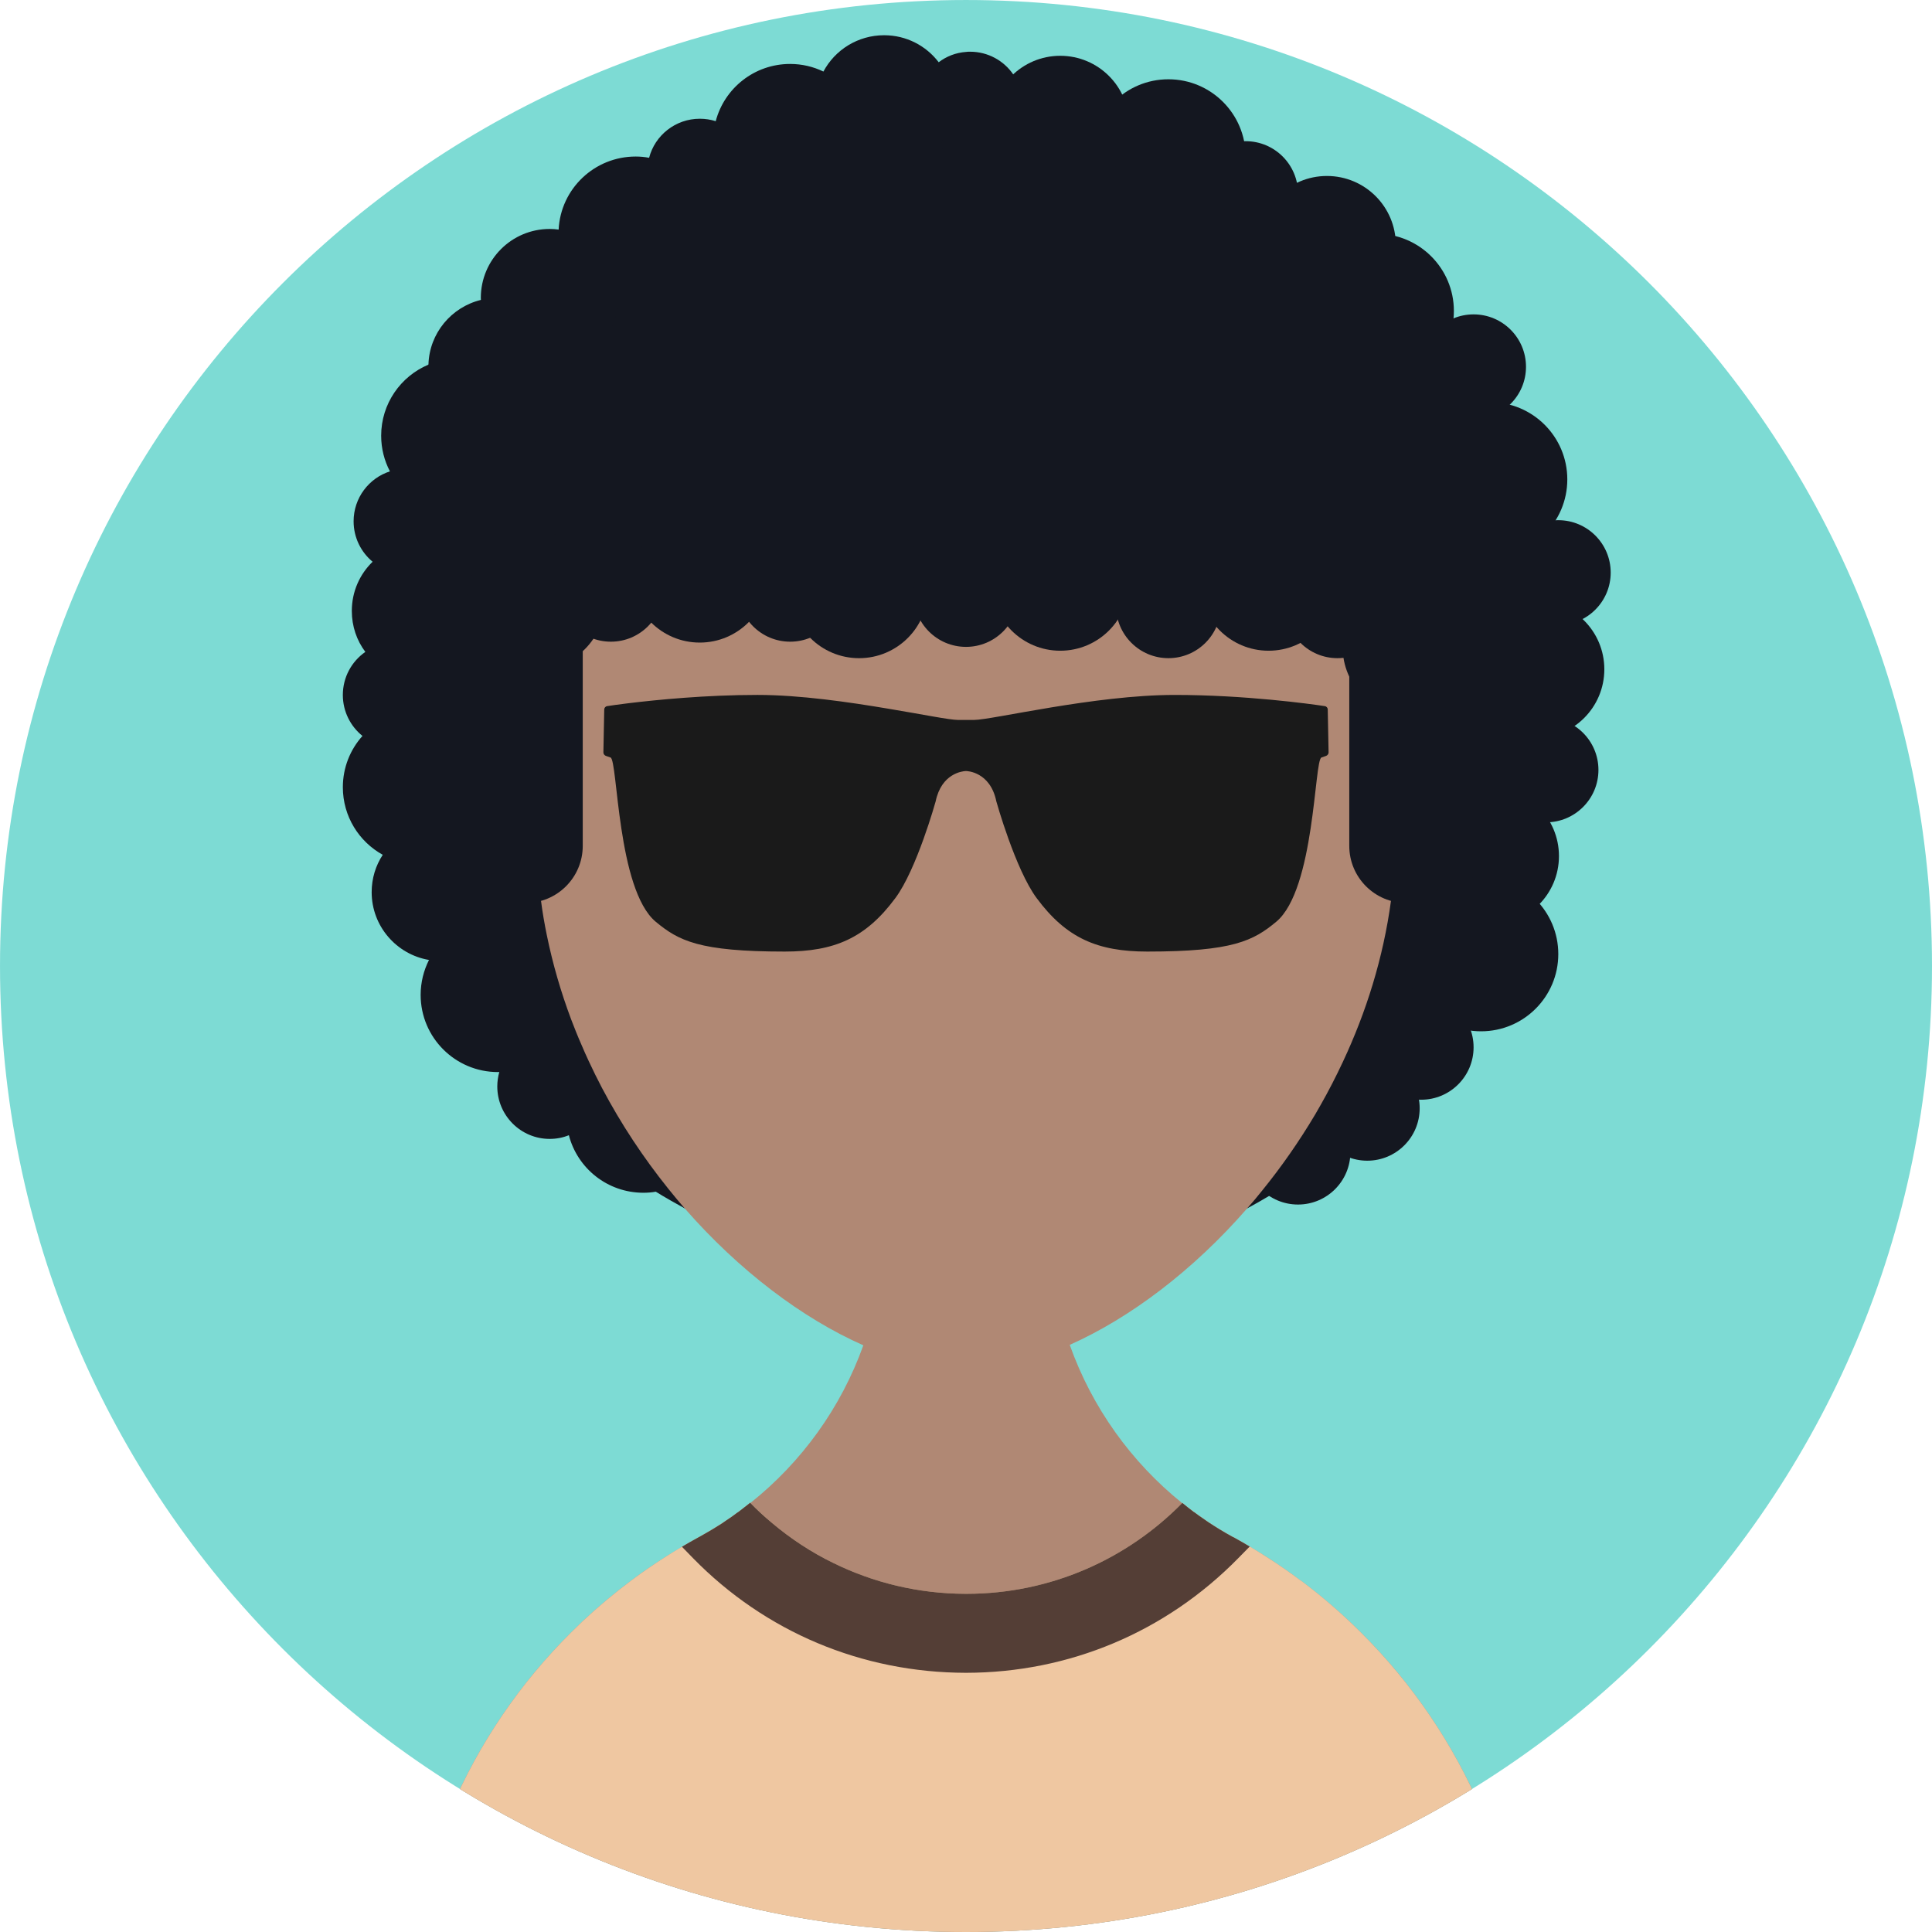
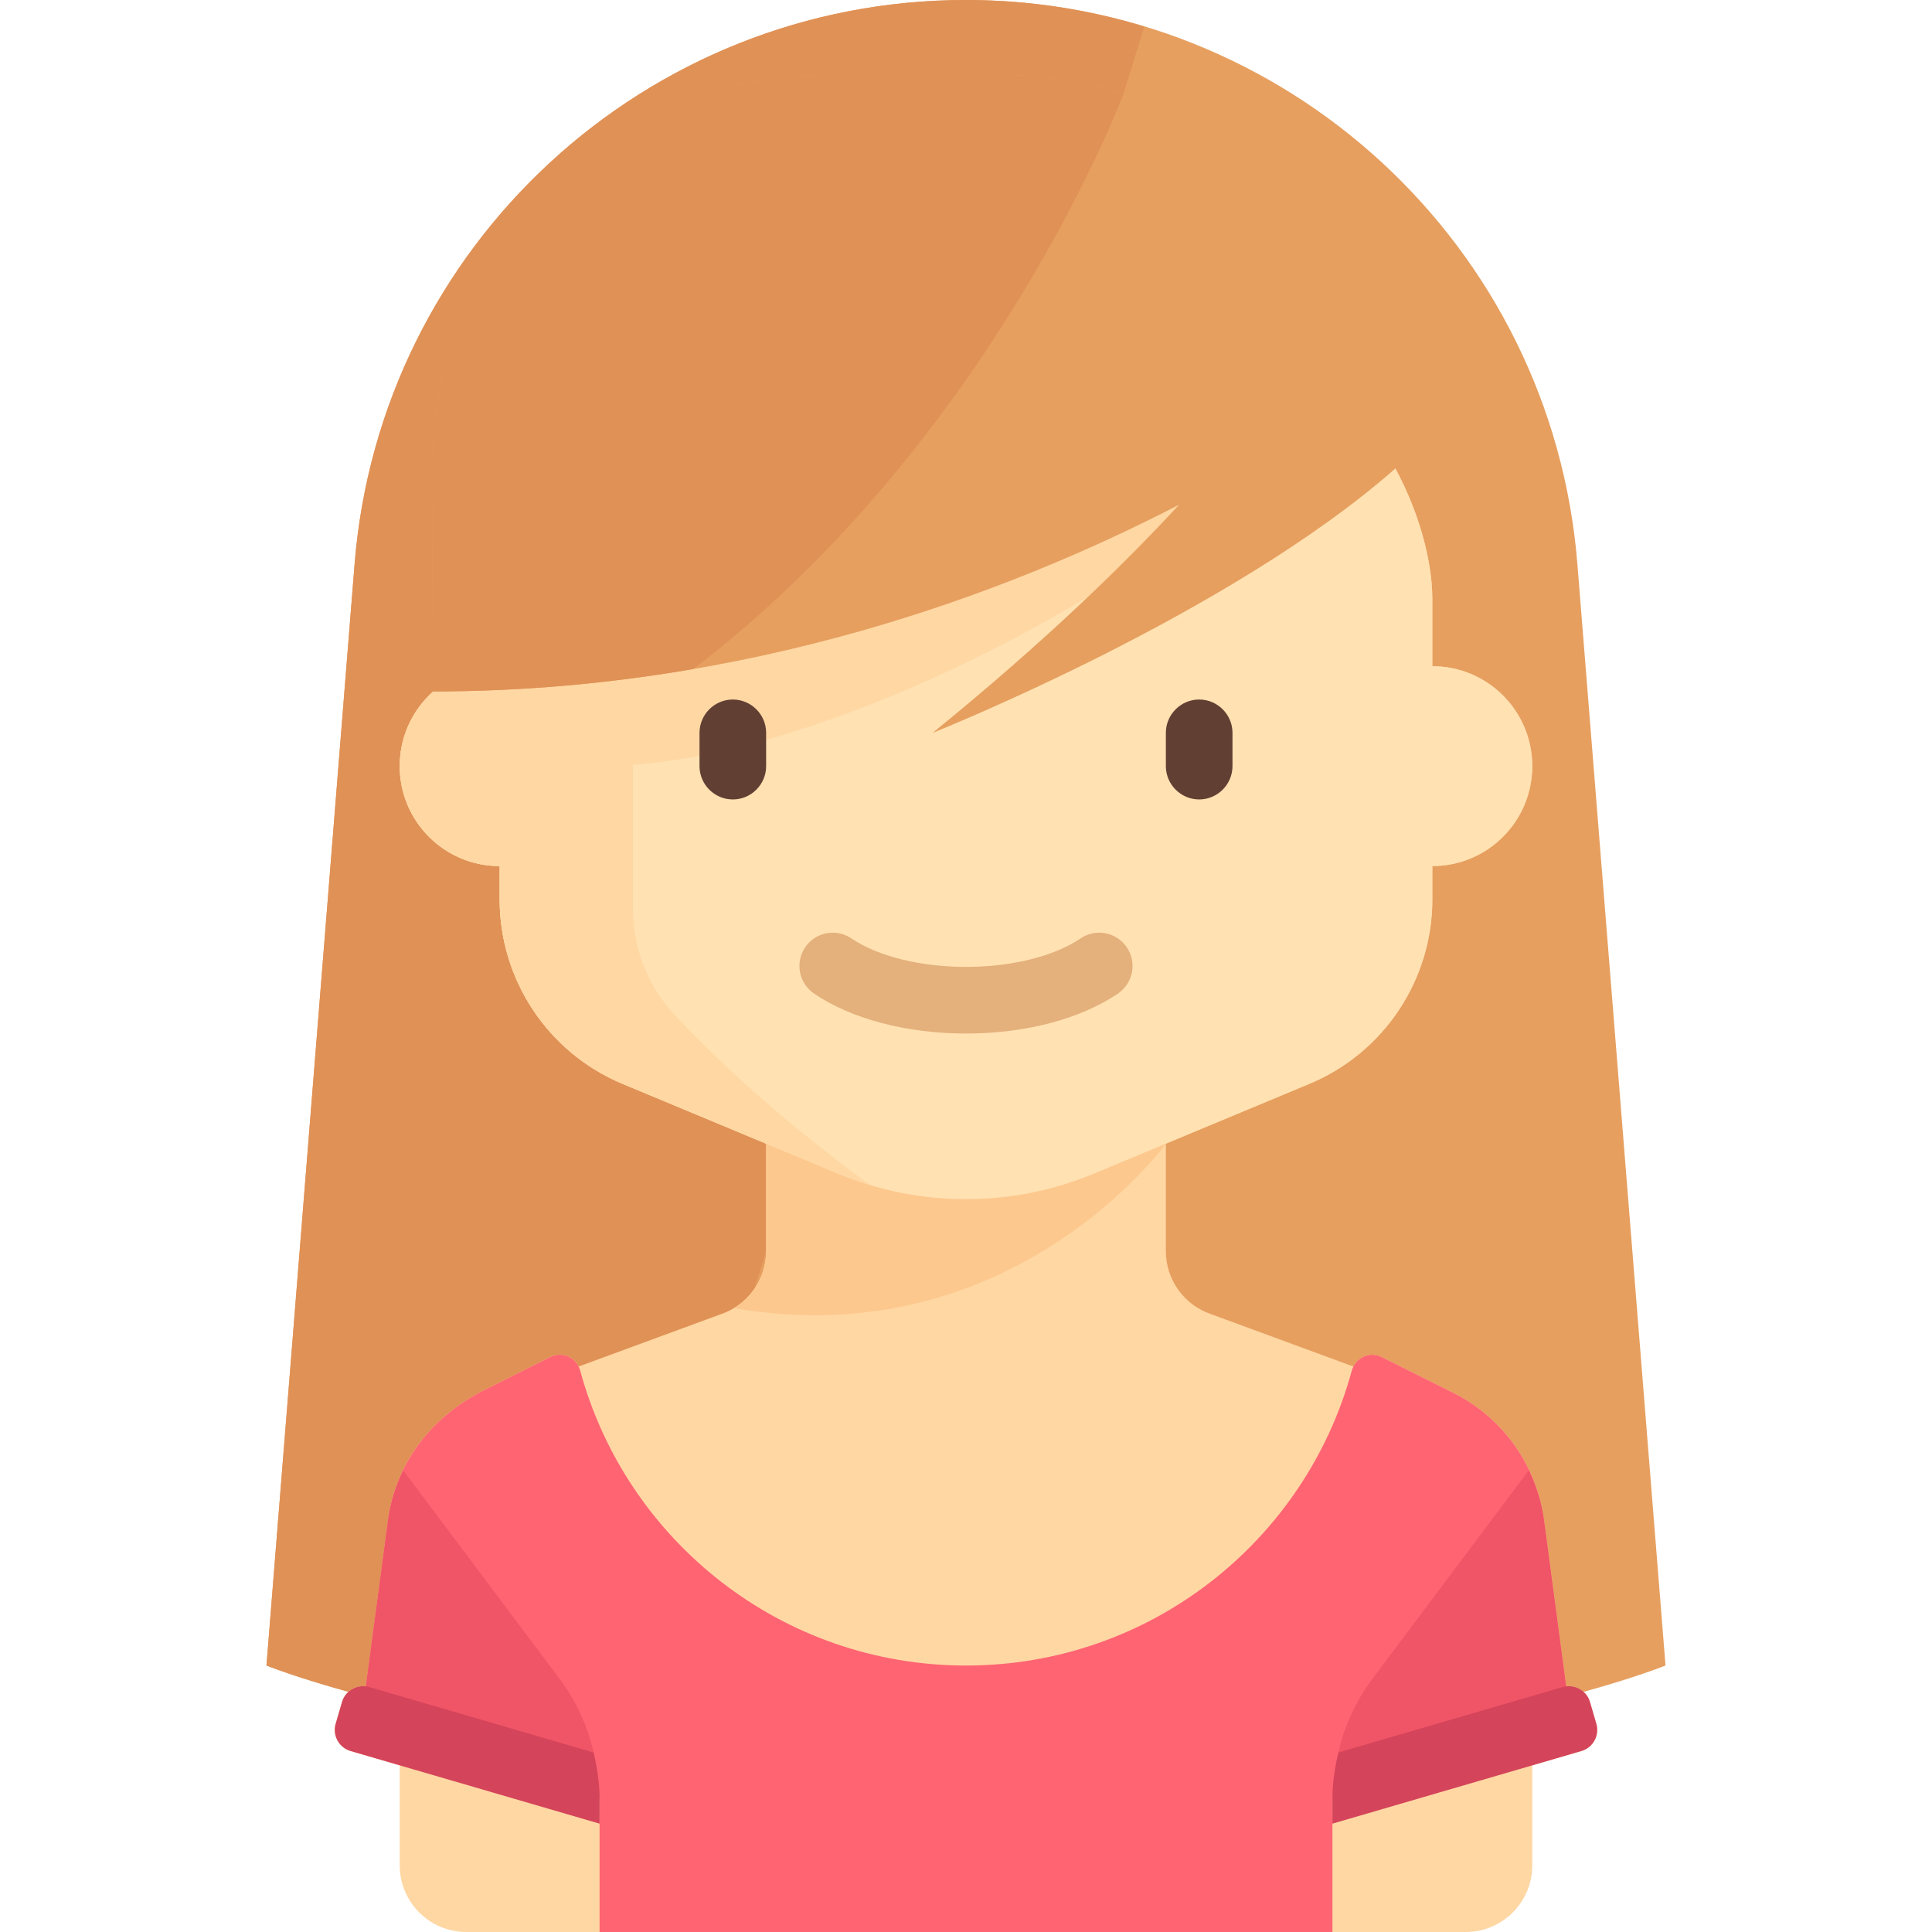
- <svg xmlns="http://www.w3.org/2000/svg" xmlns:xlink="http://www.w3.org/1999/xlink" version="1.1" id="Capa_1" x="0px" y="0px" viewBox="0 0 188.149 188.149" style="enable-background:new 0 0 188.149 188.149;" xml:space="preserve">
+ <svg xmlns="http://www.w3.org/2000/svg" version="1.1" id="Layer_1" x="0px" y="0px" viewBox="0 0 464 464" style="enable-background:new 0 0 464 464;" xml:space="preserve">
  <g>
-     <defs>
-       <circle id="SVGID_1_" cx="94.075" cy="94.075" r="94.074" />
-     </defs>
-     <use xlink:href="#SVGID_1_" style="overflow:visible;fill:#7DDBD4;" />
-     <clipPath id="SVGID_2_">
-       <use xlink:href="#SVGID_1_" style="overflow:visible;" />
-     </clipPath>
-     <g style="clip-path:url(#SVGID_2_);">
-       <path style="fill:#141720;" d="M151.952,66.682c0,1.625-0.072,3.229-0.195,4.822c-0.227,2.704-0.638,5.346-1.213,7.927    c-0.802,3.588-1.943,7.043-3.383,10.333c-1.357,3.136-2.992,6.127-4.863,8.934c-1.49,2.242-3.136,4.37-4.914,6.374    c-0.442,0.494-0.885,0.977-1.337,1.45c-1.48,1.573-3.054,3.043-4.698,4.421c-0.422,0.36-0.843,0.71-1.275,1.049    c-2.046,1.634-4.215,3.136-6.477,4.472c-0.699,0.422-1.419,0.823-2.139,1.214c-5.799,3.125-12.194,5.284-18.959,6.261    c-2.745,0.411-5.563,0.617-8.42,0.617c-2.817,0-5.583-0.206-8.287-0.597c-6.827-0.977-13.273-3.146-19.113-6.281    c-0.956-0.524-1.902-1.06-2.817-1.625c-2.787-1.707-5.408-3.64-7.855-5.788c-0.268-0.227-0.545-0.463-0.802-0.709    c-1.83-1.655-3.557-3.434-5.161-5.315c-0.298-0.35-0.596-0.699-0.884-1.059c-2.416-2.971-4.545-6.179-6.343-9.592    c-0.175-0.329-0.339-0.658-0.504-0.987c-1.398-2.786-2.581-5.706-3.527-8.729c-0.185-0.606-0.36-1.213-0.524-1.82    c-0.864-3.126-1.471-6.354-1.789-9.674c-0.051-0.555-0.103-1.11-0.144-1.676c-0.082-1.327-0.134-2.673-0.134-4.021    c0-0.812,0.021-1.614,0.052-2.416c0.01-0.401,0.031-0.791,0.062-1.192c0.154-2.622,0.493-5.203,0.997-7.721    c0.113-0.566,0.236-1.131,0.36-1.687c0.463-2.005,1.028-3.979,1.697-5.891c0.236-0.699,0.493-1.398,0.761-2.077    c0.812-2.108,1.758-4.154,2.807-6.128c0.833-1.573,1.738-3.105,2.714-4.585c0.627-0.966,1.285-1.902,1.974-2.827    c0.75-1.018,1.542-2.005,2.365-2.961c1.439-1.697,2.971-3.3,4.585-4.792c0.555-0.524,1.11-1.028,1.686-1.521    c2.169-1.881,4.472-3.599,6.909-5.13c0.822-0.524,1.655-1.028,2.508-1.501c1.234-0.699,2.498-1.358,3.794-1.964    c0.802-0.38,1.614-0.74,2.437-1.08c2.426-1.007,4.924-1.851,7.505-2.529c1.295-0.339,2.611-0.627,3.948-0.873    c2.015-0.38,4.061-0.658,6.148-0.823c1.048-0.082,2.107-0.134,3.177-0.154c0.463-0.01,0.925-0.02,1.398-0.02    c1.11,0,2.21,0.031,3.3,0.093c0.699,0.041,1.398,0.092,2.087,0.154c2.91,0.268,5.747,0.751,8.503,1.44    c0.638,0.154,1.265,0.319,1.892,0.494c3.115,0.884,6.117,2.015,8.996,3.382c0.822,0.391,1.625,0.792,2.427,1.224    c1.501,0.791,2.95,1.655,4.369,2.581c0.247,0.165,0.504,0.329,0.751,0.494c1.974,1.336,3.876,2.796,5.665,4.37    c1.192,1.018,2.323,2.097,3.413,3.229c1.707,1.737,3.301,3.578,4.761,5.521c0.298,0.38,0.586,0.761,0.852,1.151    c1.44,1.995,2.745,4.071,3.918,6.241c0.216,0.391,0.421,0.792,0.616,1.182c1.923,3.753,3.444,7.732,4.514,11.896    c0.545,2.118,0.967,4.277,1.265,6.477C151.768,61.336,151.952,63.989,151.952,66.682z" />
-       <path style="fill:#141720;" d="M58.639,105.803c0,0.051,0,0.103-0.01,0.154c-0.051,1.861-1.09,3.465-2.622,4.308    c-0.196,0.113-0.391,0.216-0.607,0.288c-0.576,0.237-1.213,0.36-1.871,0.36c-2.817,0-5.1-2.292-5.1-5.11    c0-0.483,0.072-0.956,0.195-1.408c0.124-0.432,0.309-0.843,0.535-1.213c0.884-1.48,2.509-2.478,4.37-2.478    c0.462,0,0.905,0.062,1.326,0.175c0.658,0.164,1.254,0.462,1.769,0.863c0.442,0.339,0.822,0.74,1.141,1.203    C58.32,103.757,58.639,104.744,58.639,105.803z" />
-       <path style="fill:#141720;" d="M44.646,50.767c0,0.987-0.288,1.913-0.782,2.694c-0.895,1.45-2.498,2.406-4.328,2.406    c-0.802,0-1.553-0.185-2.231-0.514c-0.37-0.175-0.709-0.401-1.018-0.648c-1.131-0.936-1.851-2.354-1.851-3.938    c0-2.282,1.491-4.205,3.537-4.863c0.494-0.165,1.018-0.247,1.563-0.247c0.195,0,0.391,0.011,0.586,0.042    c2.282,0.247,4.102,2.005,4.452,4.256C44.625,50.222,44.646,50.489,44.646,50.767z" />
-       <path style="fill:#141720;" d="M73.249,16.664c0,1.11-0.36,2.149-0.957,2.981c-0.699,0.977-1.748,1.696-2.95,1.984    c-0.381,0.093-0.782,0.144-1.193,0.144c-2.447,0-4.493-1.717-4.986-4.02c-0.082-0.35-0.124-0.72-0.124-1.09    c0-0.452,0.062-0.884,0.175-1.295c0.566-2.19,2.57-3.804,4.935-3.804c0.545,0,1.059,0.082,1.552,0.237    c0.853,0.277,1.604,0.761,2.201,1.408C72.735,14.114,73.249,15.327,73.249,16.664z" />
-       <circle style="fill:#141720;" cx="121.308" cy="18.853" r="5.104" />
-       <path style="fill:#141720;" d="M43.597,67.68c0,0.648-0.124,1.275-0.35,1.84c-0.74,1.912-2.591,3.27-4.76,3.27    c-0.72,0-1.399-0.144-2.015-0.411c-0.422-0.185-0.812-0.432-1.172-0.709c-1.162-0.936-1.912-2.375-1.912-3.989    c0-1.738,0.864-3.27,2.19-4.195c0.226-0.154,0.473-0.298,0.73-0.411c0.658-0.319,1.398-0.494,2.18-0.494    c2.159,0,4.01,1.336,4.75,3.229C43.474,66.384,43.597,67.021,43.597,67.68z" />
-       <circle style="fill:#141720;" cx="133.152" cy="107.931" r="5.104" />
-       <circle style="fill:#141720;" cx="138.402" cy="101.993" r="5.104" />
-       <circle style="fill:#141720;" cx="126.407" cy="112.201" r="5.104" />
-       <path style="fill:#141720;" d="M99.579,10.135c0,1.902-1.038,3.558-2.581,4.432c-0.75,0.432-1.614,0.678-2.529,0.678    c-0.134,0-0.257,0-0.391-0.021c-0.998-0.072-1.913-0.432-2.663-1.007c-1.244-0.925-2.046-2.416-2.046-4.082    c0-0.401,0.041-0.781,0.134-1.151c0.267-1.193,0.966-2.221,1.912-2.92c0.75-0.576,1.665-0.936,2.663-1.007    c0.134-0.021,0.257-0.021,0.391-0.021c1.748,0,3.29,0.874,4.205,2.21c0.37,0.535,0.648,1.152,0.792,1.81    C99.538,9.405,99.579,9.765,99.579,10.135z" />
-       <circle style="fill:#141720;" cx="143.506" cy="35.72" r="5.104" />
-       <path style="fill:#141720;" d="M56.007,96.889c0,0.833-0.134,1.624-0.391,2.375c-0.185,0.576-0.442,1.11-0.761,1.614    c-1.059,1.696-2.786,2.94-4.812,3.362c-0.452,0.102-0.936,0.154-1.419,0.154c-0.041,0.01-0.092,0.01-0.133,0.01    c-4.154,0-7.526-3.362-7.526-7.516c0-1.224,0.298-2.386,0.813-3.403c0.154-0.309,0.329-0.606,0.535-0.884    c1.357-1.954,3.619-3.238,6.179-3.238c0.216,0,0.432,0.01,0.647,0.031c1.552,0.133,2.972,0.74,4.112,1.676    C54.938,92.447,56.007,94.545,56.007,96.889z" />
-       <path style="fill:#141720;" d="M70.185,108.641c0,3.31-2.138,6.118-5.11,7.115c-0.391,0.134-0.791,0.236-1.213,0.298    c-0.391,0.072-0.792,0.103-1.203,0.103c-3.496,0-6.426-2.375-7.259-5.603c-0.092-0.318-0.165-0.658-0.195-0.997    c-0.041-0.298-0.062-0.607-0.062-0.915c0-2.077,0.843-3.948,2.19-5.305c0.144-0.144,0.288-0.278,0.432-0.391    c1.316-1.152,3.023-1.83,4.894-1.83C66.813,101.115,70.185,104.487,70.185,108.641z" />
-       <path style="fill:#141720;" d="M52.162,42.429c0,4.154-3.362,7.526-7.516,7.526h-0.072c-2.025-0.021-3.866-0.843-5.212-2.18    c-0.556-0.535-1.028-1.172-1.388-1.871c-0.545-1.039-0.854-2.221-0.854-3.475c0-3.115,1.902-5.788,4.606-6.919    c0.894-0.391,1.882-0.596,2.92-0.596c0.339,0,0.668,0.021,0.997,0.072c3.331,0.432,5.963,3.043,6.426,6.364    C52.131,41.699,52.162,42.059,52.162,42.429z" />
-       <circle style="fill:#141720;" cx="113.786" cy="15.242" r="7.521" />
-       <path style="fill:#141720;" d="M84.476,13.744c0,0.966-0.185,1.892-0.524,2.745c-1.09,2.796-3.814,4.781-7.002,4.781    c-1.758,0-3.383-0.607-4.658-1.625c-1.614-1.265-2.683-3.177-2.827-5.356c-0.021-0.175-0.031-0.36-0.031-0.545    c0-0.668,0.092-1.326,0.267-1.943c0.843-3.208,3.763-5.573,7.248-5.573c1.162,0,2.262,0.268,3.239,0.74    c1.316,0.617,2.416,1.604,3.167,2.838C84.065,10.947,84.476,12.294,84.476,13.744z" />
-       <path style="fill:#141720;" d="M48.43,76.666c0,1.789-0.627,3.434-1.676,4.719c-1.378,1.706-3.485,2.796-5.85,2.796    c-0.73,0-1.45-0.103-2.118-0.309c-0.524-0.144-1.038-0.359-1.511-0.627c-2.313-1.275-3.886-3.742-3.886-6.58    c0-1.922,0.72-3.671,1.912-4.997c0.298-0.36,0.648-0.689,1.028-0.966c1.265-0.987,2.858-1.563,4.575-1.563    c0.822,0,1.604,0.134,2.344,0.38C46.25,70.497,48.43,73.335,48.43,76.666z" />
-       <circle style="fill:#141720;" cx="134.066" cy="30.285" r="7.521" />
-       <circle style="fill:#141720;" cx="145.111" cy="46.687" r="7.522" />
-       <path style="fill:#141720;" d="M69.434,22.76c0,4.154-3.372,7.526-7.526,7.526c-0.607,0-1.193-0.072-1.758-0.216    c-2.776-0.658-4.956-2.868-5.583-5.665c-0.124-0.524-0.185-1.08-0.185-1.645c0-0.133,0-0.267,0.021-0.401    c0.195-3.968,3.485-7.115,7.505-7.115c0.442,0,0.884,0.041,1.306,0.123c0.884,0.144,1.717,0.453,2.457,0.884    c1.943,1.121,3.331,3.074,3.671,5.377C69.404,22,69.434,22.37,69.434,22.76z" />
-       <path style="fill:#141720;" d="M49.622,86.885c0,0.884-0.174,1.737-0.483,2.509c-0.997,2.457-3.414,4.195-6.23,4.195h-0.092    c-0.36-0.01-0.699-0.041-1.039-0.103c-3.167-0.535-5.583-3.29-5.583-6.601c0-1.347,0.391-2.591,1.08-3.64    c0.278-0.432,0.607-0.832,0.987-1.193c1.203-1.172,2.837-1.881,4.647-1.881c1.429,0,2.755,0.453,3.845,1.213    C48.492,82.598,49.622,84.603,49.622,86.885z" />
-       <path style="fill:#141720;" d="M55.143,35.715c0,2.365-1.224,4.441-3.074,5.634c-1.049,0.689-2.303,1.079-3.64,1.079    c-2.272,0-4.277-1.131-5.501-2.858c-0.761-1.09-1.213-2.426-1.213-3.855c0-0.072,0-0.134,0.01-0.206    c0.083-3.064,2.242-5.604,5.11-6.302c0.504-0.134,1.039-0.196,1.594-0.196c0.535,0,1.059,0.062,1.553,0.186    c2.899,0.688,5.068,3.249,5.151,6.323C55.143,35.581,55.143,35.653,55.143,35.715z" />
-       <circle style="fill:#141720;" cx="103.253" cy="12.143" r="6.71" />
-       <path style="fill:#141720;" d="M47.679,59.496c0,1.121-0.267,2.169-0.75,3.095c-0.771,1.491-2.087,2.653-3.691,3.218    c-0.709,0.257-1.48,0.401-2.272,0.401c-1.84,0-3.506-0.74-4.719-1.943c-0.247-0.246-0.473-0.504-0.669-0.781    c-0.833-1.11-1.316-2.488-1.316-3.989c0-1.881,0.771-3.578,2.025-4.791c0.411-0.411,0.874-0.761,1.377-1.039    c0.977-0.555,2.098-0.874,3.3-0.874c1.039,0,2.025,0.236,2.899,0.668c0.946,0.442,1.769,1.1,2.406,1.923    C47.155,56.514,47.679,57.943,47.679,59.496z" />
-       <circle style="fill:#141720;" cx="149.53" cy="65.179" r="6.709" />
-       <circle style="fill:#141720;" cx="145.111" cy="83.371" r="6.709" />
-       <path style="fill:#141720;" d="M60.243,29.011c0,0.36-0.031,0.72-0.093,1.059c-0.411,2.673-2.416,4.812-5.017,5.449    c-0.514,0.134-1.049,0.195-1.604,0.195c-2.56,0-4.791-1.44-5.912-3.557c-0.483-0.884-0.761-1.882-0.782-2.951    c-0.01-0.062-0.01-0.134-0.01-0.196c0-3.711,3.002-6.713,6.704-6.713c0.298,0,0.586,0.021,0.874,0.062    c0.647,0.083,1.275,0.257,1.851,0.524C58.608,23.912,60.243,26.267,60.243,29.011z" />
-       <circle style="fill:#141720;" cx="129.223" cy="23.847" r="6.71" />
-       <path style="fill:#141720;" d="M92.804,10.135c0,1.532-0.514,2.951-1.388,4.082c-1.224,1.604-3.146,2.632-5.315,2.632    c-0.751,0-1.48-0.124-2.149-0.36c-2.498-0.833-4.328-3.095-4.544-5.809c-0.011-0.185-0.021-0.36-0.021-0.545    c0-1.141,0.288-2.221,0.802-3.167c1.121-2.107,3.352-3.537,5.912-3.537c2.169,0,4.092,1.028,5.315,2.632    c0.617,0.792,1.059,1.738,1.265,2.766C92.763,9.251,92.804,9.683,92.804,10.135z" />
-       <path style="fill:#B08874;" d="M148.611,197.626v0.011H39.536v-0.011c0-15.124,6.148-28.798,16.101-38.668    c0.37-0.37,0.74-0.73,1.121-1.09c1.521-1.419,3.115-2.756,4.781-3.999c0.514-0.381,1.038-0.762,1.563-1.121    c1.08-0.74,2.19-1.449,3.321-2.107c0.535-0.319,1.08-0.628,1.625-0.926c0.01-0.021,0.031-0.021,0.031-0.021    c0.442-0.236,0.874-0.493,1.306-0.761c0.329-0.185,0.647-0.38,0.956-0.597c0.946-0.607,1.871-1.265,2.745-1.963v-0.011    c4.966-3.958,8.811-9.253,10.991-15.35c0.812-2.252,1.388-4.617,1.717-7.054c0.195-1.501,0.298-3.032,0.298-4.585l7.989,0.041    l8.132,0.041c0,1.522,0.103,3.013,0.288,4.482c0.318,2.427,0.884,4.791,1.676,7.032c2.169,6.107,5.994,11.423,10.949,15.412    c0.37,0.288,0.74,0.576,1.121,0.854c0,0,0.01,0,0.021,0.011c0.288,0.226,0.586,0.432,0.885,0.627    c0.082,0.071,0.174,0.134,0.267,0.185c0.082,0.062,0.154,0.113,0.236,0.165c0.031,0.021,0.062,0.041,0.093,0.062    c0.339,0.226,0.689,0.442,1.038,0.658c0.422,0.257,0.853,0.514,1.285,0.75c0.072,0.021,0.134,0.052,0.186,0.093    c0.483,0.268,0.967,0.545,1.439,0.833c0.627,0.359,1.244,0.74,1.851,1.131c1.079,0.699,2.118,1.419,3.146,2.2h0.021    c2.076,1.552,4.04,3.249,5.87,5.079C142.493,168.9,148.611,182.533,148.611,197.626z" />
-       <path style="fill:#EFC7A1;" d="M148.611,197.626H39.536c0-15.124,6.148-28.798,16.101-38.668c0.37-0.37,0.74-0.73,1.121-1.09    c1.521-1.419,3.115-2.756,4.781-3.999c0.514-0.381,1.038-0.762,1.563-1.121c1.08-0.74,2.18-1.449,3.31-2.118    c0.535-0.318,1.08-0.627,1.625-0.925c0.021-0.021,0.041-0.011,0.041-0.011v-0.01c0.874-0.483,1.737-1.008,2.57-1.563    c0.391-0.257,0.771-0.524,1.151-0.812c0.041-0.02,0.072-0.052,0.113-0.072c0.277-0.206,0.555-0.422,0.833-0.647    c0.103-0.083,0.206-0.165,0.309-0.247h0.01c0.01,0.011,0.01,0.011,0.021,0.02c0.658,0.679,1.357,1.316,2.077,1.933    c0,0.011,0,0.011,0.01,0.011c1.82,1.532,3.825,2.848,5.984,3.907c3.886,1.912,8.256,2.991,12.882,3.002h0.083    c8.225,0,15.659-3.394,21.004-8.832l0.011-0.01l0.01-0.011c0.381,0.318,0.771,0.617,1.173,0.915    c0.267,0.206,0.545,0.401,0.833,0.597c0.082,0.062,0.174,0.123,0.267,0.185c0.082,0.062,0.154,0.113,0.236,0.165    c0.031,0.021,0.062,0.041,0.093,0.062c0.339,0.226,0.689,0.442,1.038,0.658c0.422,0.257,0.853,0.503,1.285,0.74    c0.072,0.021,0.124,0.062,0.186,0.092c0.483,0.268,0.977,0.545,1.449,0.833c0.628,0.37,1.244,0.751,1.841,1.142    c1.079,0.688,2.118,1.419,3.146,2.189h0.021c2.076,1.553,4.04,3.26,5.87,5.09C142.493,168.9,148.611,182.533,148.611,197.626z" />
+     <g>
+       <path style="fill:#E69F5F;" d="M400,400c0,0-58.904,24-168,24S63.999,400,63.999,400l21.157-264.465    C91.28,58.994,155.182,0,231.967,0h0.064c76.786,0,140.688,58.994,146.811,135.535L400,400z" />
+     </g>
+     <g>
+       <path style="fill:#E09156;" d="M274.813,6.378C261.245,2.26,246.891,0,232.031,0h-0.063C155.182,0,91.279,58.994,85.156,135.535    L63.999,400c0,0,28.876,11.71,83.467,18.769L274.813,6.378z" />
+     </g>
+     <path style="fill:#FFD7A3;" d="M383.388,413.991l-1.526-5.227c-0.737-2.525-3.197-4.073-5.727-3.751l-5.334-40.002   c-1.752-13.142-9.902-24.561-21.76-30.49l-17.232-8.616c-2.567-1.284-5.51-0.145-6.766,2.29l-34.103-12.548   c-6.534-2.178-10.94-8.292-10.94-15.179v-25.802l34.461-14.359C332.349,252.855,344,235.378,344,216v-8c13.255,0,24-10.745,24-24   s-10.745-24-24-24v-16c0-22.091-17.909-56-40-56h-144c-22.091,0-40,33.909-40,56v16c-13.255,0-24,10.745-24,24s10.745,24,24,24v8   c0,19.378,11.651,36.855,29.538,44.308l34.462,14.36v25.801c0,6.887-4.407,13.001-10.94,15.179l-34.101,12.547   c-1.242-2.438-4.179-3.583-6.742-2.302l-15.714,7.857c-13.41,6.705-21.552,18.121-23.304,31.262l-5.334,40.002   c-2.53-0.322-4.989,1.226-5.727,3.751l-1.526,5.227c-0.817,2.799,0.79,5.729,3.588,6.546l11.8,3.441V448c0,8.836,7.164,16,16,16h32   h176h32c8.836,0,16-7.164,16-16v-24.021l11.799-3.442C382.597,419.721,384.204,416.79,383.388,413.991z" />
+     <path style="fill:#FDC88E;" d="M280,274.667l-96,0.001v25.801c0,5.693-3.017,10.852-7.752,13.701   C243.173,325.733,280,274.667,280,274.667z" />
+     <path style="fill:#FFE1B2;" d="M344,160v-16c0-22.091-17.909-56-40-56h-144c-22.091,0-40,33.909-40,56v16   c-13.255,0-24,10.745-24,24s10.745,24,24,24v8c0,19.378,11.651,36.855,29.538,44.308l51.691,21.538   c9.75,4.063,20.208,6.154,30.77,6.154l0,0c10.562,0,21.019-2.092,30.769-6.154l51.694-21.539C332.349,252.855,344,235.378,344,216   v-8c13.255,0,24-10.745,24-24S357.255,160,344,160z" />
+     <g>
+       <path style="fill:#623F33;" d="M288,192L288,192c-4.4,0-8-3.6-8-8v-8c0-4.4,3.6-8,8-8l0,0c4.4,0,8,3.6,8,8v8    C296,188.4,292.399,192,288,192z" />
+     </g>
+     <g>
      <g>
-         <path style="fill:#543E36;" d="M121.704,150.609l-0.01,0.011l-1.121,1.141c-7.053,7.186-16.46,11.135-26.495,11.146     c-0.01,0-0.01,0-0.021,0c-10.148-0.021-19.545-3.989-26.567-11.166l-1.069-1.1l-0.01-0.011c0.535-0.318,1.08-0.627,1.625-0.925     c0.021-0.021,0.041-0.011,0.041-0.011v-0.01c0.442-0.247,0.874-0.494,1.306-0.751c0.318-0.195,0.637-0.391,0.956-0.597     c0.103-0.071,0.206-0.144,0.309-0.216c0.391-0.257,0.781-0.524,1.151-0.812c0.041-0.02,0.072-0.052,0.113-0.072     c0.277-0.216,0.565-0.432,0.833-0.647c0.103-0.083,0.206-0.165,0.309-0.247c0.01,0.011,0.01,0.011,0.02,0.02h0.01v0.011     c0.658,0.678,1.347,1.315,2.077,1.922c0,0.011,0,0.011,0.01,0.011c1.82,1.532,3.825,2.858,5.984,3.907     c3.886,1.912,8.256,2.991,12.882,3.002h0.083c8.225,0,15.659-3.394,21.004-8.832l0.011-0.01l0.01-0.011     c0.36,0.298,0.72,0.586,1.101,0.874c0,0,0.01,0,0.021,0.011c0.011,0.01,0.031,0.02,0.052,0.03     c0.267,0.206,0.545,0.401,0.833,0.597c0.082,0.062,0.174,0.123,0.267,0.185c0.082,0.062,0.154,0.113,0.236,0.165     c0.031,0.021,0.062,0.041,0.093,0.062c0.339,0.226,0.689,0.442,1.038,0.658c0.422,0.257,0.853,0.503,1.285,0.74     c0.072,0.021,0.124,0.062,0.186,0.092C120.739,150.044,121.232,150.321,121.704,150.609z" />
+         <path style="fill:#E4B07B;" d="M231.999,248.219c-14.223,0-27.527-3.5-36.5-9.605c-3.652-2.484-4.602-7.461-2.113-11.113     c2.48-3.648,7.461-4.598,11.113-2.113c6.289,4.277,16.57,6.832,27.5,6.832s21.211-2.555,27.5-6.832     c3.66-2.492,8.629-1.539,11.113,2.113c2.488,3.652,1.539,8.629-2.113,11.113C259.528,244.719,246.223,248.219,231.999,248.219z" />
      </g>
-       <path style="fill:#B08874;" d="M135.934,56.412v24.51c0,2.303-0.164,4.575-0.473,6.806c-0.751,5.552-2.406,10.827-4.688,15.689    c-0.668,1.429-1.388,2.828-2.159,4.185c-0.175,0.309-0.35,0.617-0.525,0.915c-1.563,2.632-3.3,5.12-5.161,7.413    c-0.473,0.597-0.966,1.183-1.47,1.748c-5.274,6.056-11.402,10.672-17.283,13.293c-3.526,1.563-6.981,2.417-10.096,2.417    c-3.095,0-6.508-0.833-10.004-2.375c-5.912-2.612-12.081-7.249-17.396-13.335c-0.545-0.628-1.08-1.265-1.604-1.923    c-2.395-2.981-4.585-6.271-6.446-9.798c-0.453-0.864-0.884-1.737-1.295-2.622c-0.247-0.524-0.483-1.059-0.709-1.594    c-0.36-0.812-0.689-1.645-1.008-2.478c-0.987-2.632-1.789-5.377-2.365-8.194c-0.226-1.1-0.421-2.211-0.565-3.342    c-0.309-2.231-0.473-4.503-0.473-6.806v-24.51H135.934z" />
-       <path style="fill:#141720;" d="M51.189,87.938L51.189,87.938c3.072,0,5.562-2.49,5.562-5.562V55.67h-5.562V87.938z" />
-       <path style="fill:#141720;" d="M131.4,55.67h5.561v32.269l0,0c-3.071,0-5.561-2.49-5.561-5.562V55.67z" />
-       <circle style="fill:#141720;" cx="83.661" cy="57.387" r="6.71" />
-       <circle style="fill:#141720;" cx="68.146" cy="55.868" r="6.71" />
-       <circle style="fill:#141720;" cx="52.217" cy="58.47" r="6.71" />
-       <circle style="fill:#141720;" cx="103.253" cy="56.661" r="6.71" />
-       <circle style="fill:#141720;" cx="123.541" cy="56.661" r="6.71" />
-       <circle style="fill:#141720;" cx="137.462" cy="63.018" r="6.709" />
-       <circle style="fill:#141720;" cx="94.075" cy="57.892" r="5.104" />
-       <circle style="fill:#141720;" cx="59.49" cy="57.387" r="5.104" />
-       <circle style="fill:#141720;" cx="76.951" cy="57.387" r="5.104" />
-       <circle style="fill:#141720;" cx="113.786" cy="58.992" r="5.104" />
-       <circle style="fill:#141720;" cx="130.251" cy="58.992" r="5.104" />
-       <path style="fill:#1A1A1A;" d="M129.303,69.095c0-0.164-0.124-0.308-0.288-0.329c-1.419-0.216-7.783-1.09-14.62-1.09    c-7.772,0-17.797,2.436-19.545,2.436h-1.553c-0.812,0-3.423-0.535-6.765-1.09c-3.835-0.647-8.627-1.347-12.77-1.347    c-5.007,0-9.768,0.473-12.502,0.802c-1.007,0.124-1.737,0.226-2.118,0.288c-0.175,0.021-0.298,0.165-0.298,0.329l-0.082,4.174    c0,0.154,0.092,0.278,0.226,0.339l0.473,0.165c0.699,0.267,0.638,12.841,4.391,15.987c2.231,1.851,4.215,2.91,12.563,2.91    c4.843,0,7.886-1.306,10.775-5.202c2.087-2.796,3.928-9.418,3.928-9.418c0.565-2.725,2.591-2.941,2.919-2.961    c0.021,0,0.042,0,0.042,0c0.062,0,2.354,0.041,2.951,2.961c0,0,1.851,6.621,3.928,9.418c2.889,3.896,5.932,5.202,10.774,5.202    c8.349,0,10.333-1.059,12.563-2.91c3.753-3.146,3.691-15.72,4.391-15.987l0.473-0.165c0.134-0.062,0.226-0.185,0.226-0.339    L129.303,69.095z" />
    </g>
-     <circle style="clip-path:url(#SVGID_2_);fill:#141720;" cx="144.234" cy="92.913" r="7.521" />
-     <circle style="clip-path:url(#SVGID_2_);fill:#141720;" cx="151.755" cy="55.763" r="5.104" />
-     <circle style="clip-path:url(#SVGID_2_);fill:#141720;" cx="150.561" cy="74.98" r="5.104" />
+     <g>
+       <path style="fill:#FFD7A3;" d="M161.995,243.723c-6.482-6.949-9.995-16.121-9.995-25.625v-34.422    c43.629-3.305,102.53-32.204,137.824-59.856L280,113.996c0,0-71,46-160,46l0,0V160c-13.255,0-24,10.745-24,24s10.745,24,24,24v8    c0,19.378,11.651,36.855,29.538,44.308l51.69,21.538c2.53,1.054,5.112,1.962,7.727,2.749    C186.11,267.883,170.904,253.275,161.995,243.723z" />
+     </g>
+     <g>
+       <path style="fill:#FF6473;" d="M377.191,412.936l-6.39-47.925c-1.752-13.142-9.902-24.561-21.76-30.49l-17.232-8.616    c-2.919-1.46-6.327,0.212-7.184,3.362c-11.09,40.761-48.352,70.736-92.627,70.736c-44.285,0-81.555-29.99-92.635-70.767    c-0.852-3.134-4.242-4.797-7.146-3.345l-15.714,7.857c-13.41,6.705-21.552,18.121-23.304,31.262l-6.512,48.836    C107.821,421.124,143.999,432,143.999,432v32h176v-32L377.191,412.936z" />
+     </g>
+     <g>
+       <path style="fill:#F05467;" d="M143.801,429.556c-0.489-9.513-3.665-18.705-9.402-26.355l-37.557-50.076    c-1.813,3.734-3.087,7.708-3.645,11.887l-6.341,47.561L143.801,429.556z" />
+     </g>
+     <g>
+       <path style="fill:#D4445A;" d="M80.612,413.991c-0.817,2.799,0.79,5.73,3.588,6.546l59.799,17.444V432    c0-3.779-0.594-7.481-1.461-11.113l-53.856-15.71c-2.798-0.816-5.728,0.79-6.544,3.588L80.612,413.991z" />
+     </g>
+     <g>
+       <path style="fill:#F05467;" d="M320.198,429.556c0.489-9.513,3.665-18.705,9.402-26.355l37.557-50.076    c1.813,3.734,3.087,7.708,3.645,11.887l6.341,47.561L320.198,429.556z" />
+     </g>
+     <g>
+       <path style="fill:#D4445A;" d="M383.388,413.991c0.817,2.799-0.79,5.73-3.588,6.546L320,437.981V432    c0-3.779,0.594-7.481,1.461-11.113l53.856-15.71c2.798-0.816,5.728,0.79,6.544,3.588L383.388,413.991z" />
+     </g>
+     <g>
+       <path style="fill:#623F33;" d="M175.999,192L175.999,192c-4.4,0-8-3.6-8-8v-8c0-4.4,3.6-8,8-8l0,0c4.4,0,8,3.6,8,8v8    C183.999,188.4,180.399,192,175.999,192z" />
+     </g>
+     <path style="fill:#E69F5F;" d="M103.73,112.976l0.27,53.078c75.501,0,138.099-23.591,179.168-44.834   c-12.761,13.843-31.957,32.686-59.169,54.78c0,0,71.23-28.324,111.132-63.501v-0.003c0-52.191-42.309-94.5-94.5-94.5h-42.403   C145.85,17.996,103.463,60.599,103.73,112.976z" />
+     <path style="fill:#E09156;" d="M269.789,22.588c-9.184-2.977-18.981-4.591-29.157-4.591h-42.403   c-52.379,0-94.765,42.602-94.499,94.98l0.27,53.079c22.016,0,42.926-2.016,62.534-5.385   C238.805,105.325,269.672,22.902,269.789,22.588z" />
  </g>
  <g>
</g>
  <g>
</g>
  <g>
</g>
  <g>
</g>
  <g>
</g>
  <g>
</g>
  <g>
</g>
  <g>
</g>
  <g>
</g>
  <g>
</g>
  <g>
</g>
  <g>
</g>
  <g>
</g>
  <g>
</g>
  <g>
</g>
</svg>
